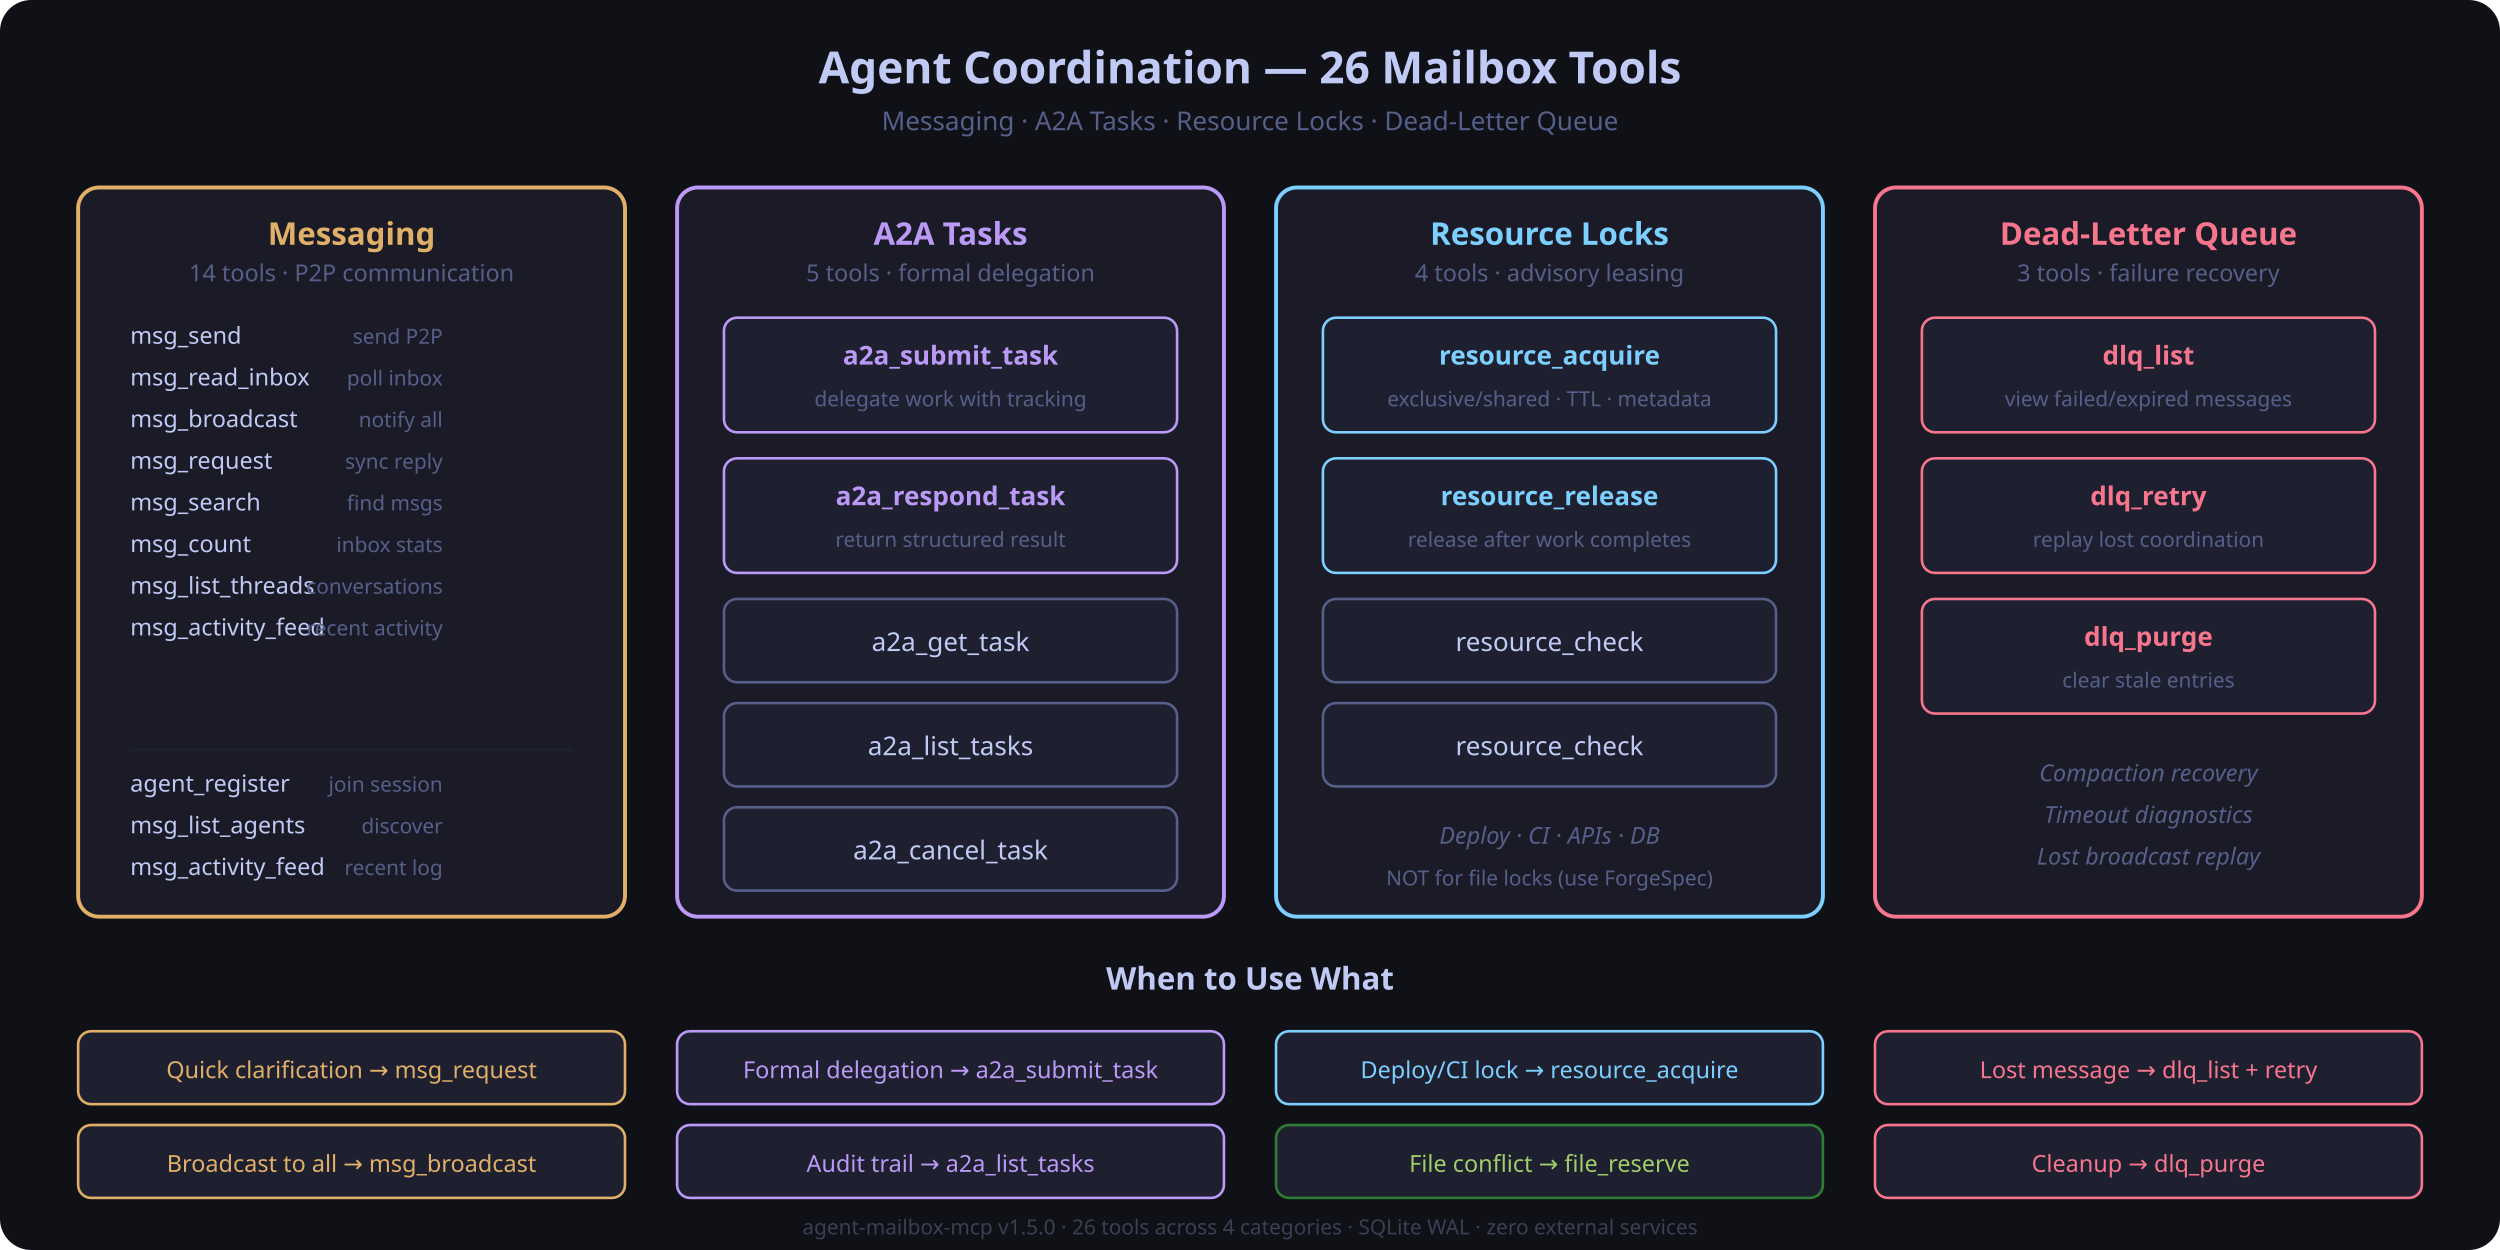
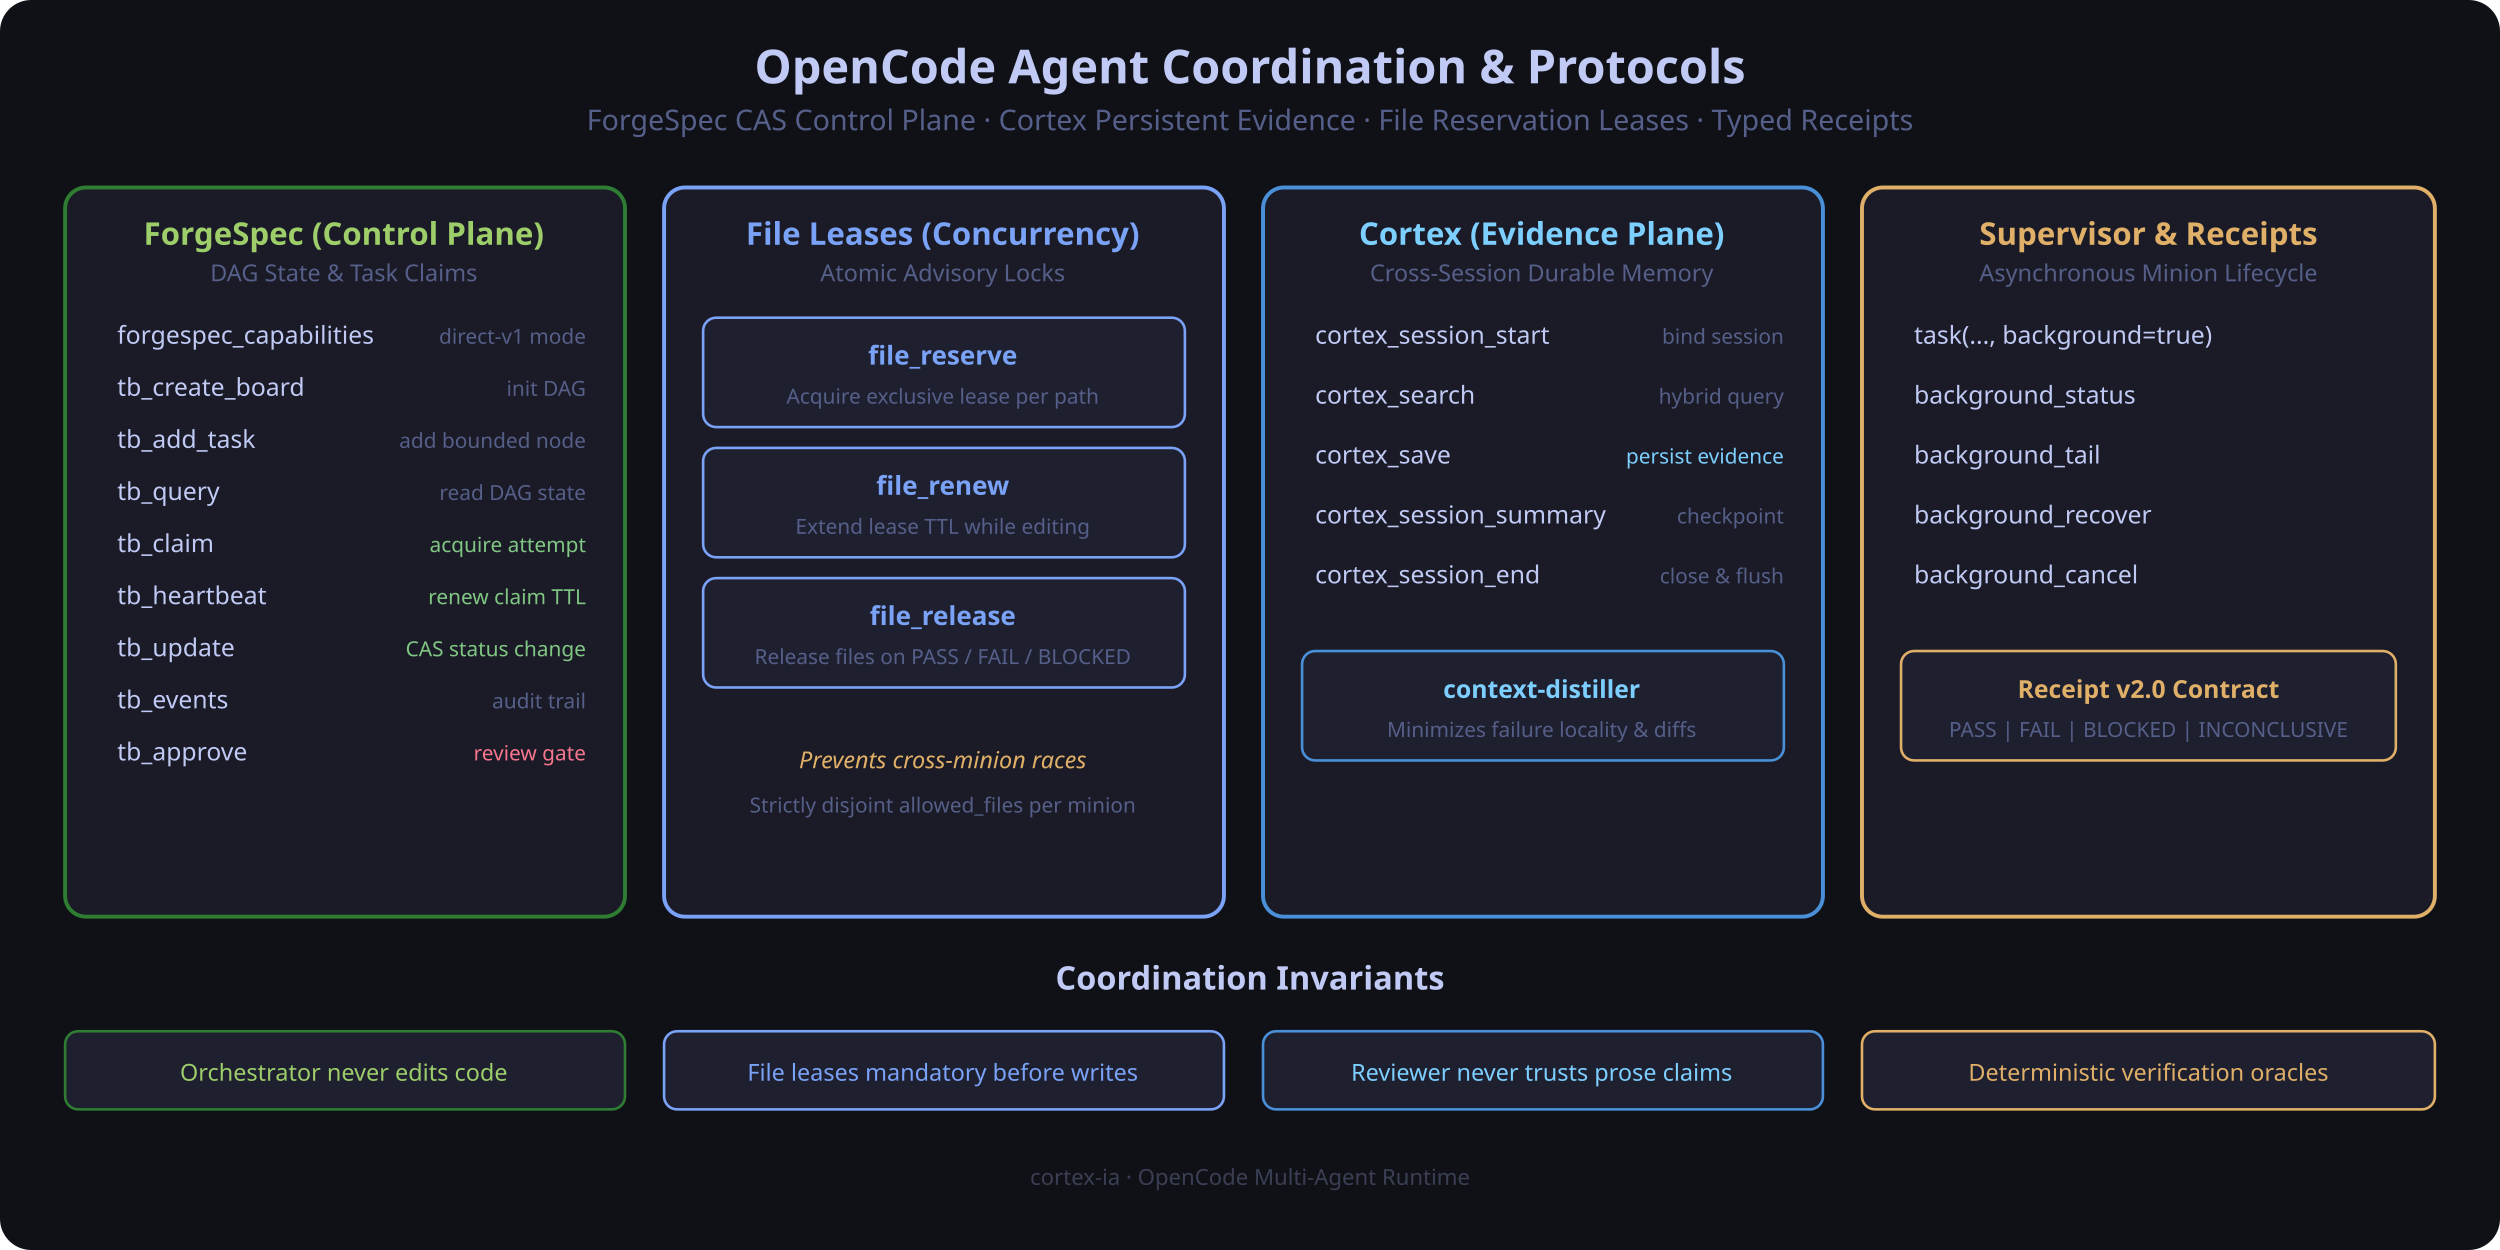
<svg xmlns="http://www.w3.org/2000/svg" viewBox="0 0 960 480" font-family="'Segoe UI',system-ui,sans-serif">
  <rect width="960" height="480" rx="12" fill="#0f1117" />
-   <text x="480" y="32" text-anchor="middle" fill="#c0caf5" font-size="17" font-weight="700">Agent Coordination — 26 Mailbox Tools</text>
-   <text x="480" y="50" text-anchor="middle" fill="#565f89" font-size="10">Messaging · A2A Tasks · Resource Locks · Dead-Letter Queue</text>
-   <rect x="30" y="72" width="210" height="280" rx="8" fill="#1a1b26" stroke="#e0af68" stroke-width="1.5" />
-   <text x="135" y="94" text-anchor="middle" fill="#e0af68" font-size="12" font-weight="700">Messaging</text>
-   <text x="135" y="108" text-anchor="middle" fill="#565f89" font-size="9">14 tools · P2P communication</text>
-   <text x="50" y="132" fill="#c0caf5" font-size="9">msg_send</text>
-   <text x="170" y="132" fill="#565f89" font-size="8" text-anchor="end">send P2P</text>
-   <text x="50" y="148" fill="#c0caf5" font-size="9">msg_read_inbox</text>
-   <text x="170" y="148" fill="#565f89" font-size="8" text-anchor="end">poll inbox</text>
-   <text x="50" y="164" fill="#c0caf5" font-size="9">msg_broadcast</text>
-   <text x="170" y="164" fill="#565f89" font-size="8" text-anchor="end">notify all</text>
-   <text x="50" y="180" fill="#c0caf5" font-size="9">msg_request</text>
-   <text x="170" y="180" fill="#565f89" font-size="8" text-anchor="end">sync reply</text>
-   <text x="50" y="196" fill="#c0caf5" font-size="9">msg_search</text>
-   <text x="170" y="196" fill="#565f89" font-size="8" text-anchor="end">find msgs</text>
-   <text x="50" y="212" fill="#c0caf5" font-size="9">msg_count</text>
-   <text x="170" y="212" fill="#565f89" font-size="8" text-anchor="end">inbox stats</text>
-   <text x="50" y="228" fill="#c0caf5" font-size="9">msg_list_threads</text>
-   <text x="170" y="228" fill="#565f89" font-size="8" text-anchor="end">conversations</text>
-   <text x="50" y="244" fill="#c0caf5" font-size="9">msg_activity_feed</text>
-   <text x="170" y="244" fill="#565f89" font-size="8" text-anchor="end">recent activity</text>
-   <line x1="50" y1="288" x2="220" y2="288" stroke="#1e2030" stroke-width="1" />
-   <text x="50" y="304" fill="#c0caf5" font-size="9">agent_register</text>
-   <text x="170" y="304" fill="#565f89" font-size="8" text-anchor="end">join session</text>
-   <text x="50" y="320" fill="#c0caf5" font-size="9">msg_list_agents</text>
-   <text x="170" y="320" fill="#565f89" font-size="8" text-anchor="end">discover</text>
-   <text x="50" y="336" fill="#c0caf5" font-size="9">msg_activity_feed</text>
-   <text x="170" y="336" fill="#565f89" font-size="8" text-anchor="end">recent log</text>
-   <rect x="260" y="72" width="210" height="280" rx="8" fill="#1a1b26" stroke="#bb9af7" stroke-width="1.5" />
-   <text x="365" y="94" text-anchor="middle" fill="#bb9af7" font-size="12" font-weight="700">A2A Tasks</text>
-   <text x="365" y="108" text-anchor="middle" fill="#565f89" font-size="9">5 tools · formal delegation</text>
-   <rect x="278" y="122" width="174" height="44" rx="5" fill="#1e2030" stroke="#bb9af7" stroke-width="1" />
-   <text x="365" y="140" text-anchor="middle" fill="#bb9af7" font-size="10" font-weight="600">a2a_submit_task</text>
-   <text x="365" y="156" text-anchor="middle" fill="#565f89" font-size="8">delegate work with tracking</text>
-   <rect x="278" y="176" width="174" height="44" rx="5" fill="#1e2030" stroke="#bb9af7" stroke-width="1" />
-   <text x="365" y="194" text-anchor="middle" fill="#bb9af7" font-size="10" font-weight="600">a2a_respond_task</text>
-   <text x="365" y="210" text-anchor="middle" fill="#565f89" font-size="8">return structured result</text>
-   <rect x="278" y="230" width="174" height="32" rx="5" fill="#1e2030" stroke="#565f89" stroke-width="1" />
-   <text x="365" y="250" text-anchor="middle" fill="#c0caf5" font-size="10">a2a_get_task</text>
-   <rect x="278" y="270" width="174" height="32" rx="5" fill="#1e2030" stroke="#565f89" stroke-width="1" />
-   <text x="365" y="290" text-anchor="middle" fill="#c0caf5" font-size="10">a2a_list_tasks</text>
-   <rect x="278" y="310" width="174" height="32" rx="5" fill="#1e2030" stroke="#565f89" stroke-width="1" />
-   <text x="365" y="330" text-anchor="middle" fill="#c0caf5" font-size="10">a2a_cancel_task</text>
-   <rect x="490" y="72" width="210" height="280" rx="8" fill="#1a1b26" stroke="#7dcfff" stroke-width="1.5" />
-   <text x="595" y="94" text-anchor="middle" fill="#7dcfff" font-size="12" font-weight="700">Resource Locks</text>
-   <text x="595" y="108" text-anchor="middle" fill="#565f89" font-size="9">4 tools · advisory leasing</text>
-   <rect x="508" y="122" width="174" height="44" rx="5" fill="#1e2030" stroke="#7dcfff" stroke-width="1" />
-   <text x="595" y="140" text-anchor="middle" fill="#7dcfff" font-size="10" font-weight="600">resource_acquire</text>
-   <text x="595" y="156" text-anchor="middle" fill="#565f89" font-size="8">exclusive/shared · TTL · metadata</text>
-   <rect x="508" y="176" width="174" height="44" rx="5" fill="#1e2030" stroke="#7dcfff" stroke-width="1" />
-   <text x="595" y="194" text-anchor="middle" fill="#7dcfff" font-size="10" font-weight="600">resource_release</text>
-   <text x="595" y="210" text-anchor="middle" fill="#565f89" font-size="8">release after work completes</text>
-   <rect x="508" y="230" width="174" height="32" rx="5" fill="#1e2030" stroke="#565f89" stroke-width="1" />
-   <text x="595" y="250" text-anchor="middle" fill="#c0caf5" font-size="10">resource_check</text>
-   <rect x="508" y="270" width="174" height="32" rx="5" fill="#1e2030" stroke="#565f89" stroke-width="1" />
-   <text x="595" y="290" text-anchor="middle" fill="#c0caf5" font-size="10">resource_check</text>
-   <text x="595" y="324" text-anchor="middle" fill="#565f89" font-size="9" font-style="italic">Deploy · CI · APIs · DB</text>
-   <text x="595" y="340" text-anchor="middle" fill="#565f89" font-size="8">NOT for file locks (use ForgeSpec)</text>
-   <rect x="720" y="72" width="210" height="280" rx="8" fill="#1a1b26" stroke="#f7768e" stroke-width="1.5" />
-   <text x="825" y="94" text-anchor="middle" fill="#f7768e" font-size="12" font-weight="700">Dead-Letter Queue</text>
-   <text x="825" y="108" text-anchor="middle" fill="#565f89" font-size="9">3 tools · failure recovery</text>
-   <rect x="738" y="122" width="174" height="44" rx="5" fill="#1e2030" stroke="#f7768e" stroke-width="1" />
-   <text x="825" y="140" text-anchor="middle" fill="#f7768e" font-size="10" font-weight="600">dlq_list</text>
-   <text x="825" y="156" text-anchor="middle" fill="#565f89" font-size="8">view failed/expired messages</text>
-   <rect x="738" y="176" width="174" height="44" rx="5" fill="#1e2030" stroke="#f7768e" stroke-width="1" />
-   <text x="825" y="194" text-anchor="middle" fill="#f7768e" font-size="10" font-weight="600">dlq_retry</text>
-   <text x="825" y="210" text-anchor="middle" fill="#565f89" font-size="8">replay lost coordination</text>
-   <rect x="738" y="230" width="174" height="44" rx="5" fill="#1e2030" stroke="#f7768e" stroke-width="1" />
-   <text x="825" y="248" text-anchor="middle" fill="#f7768e" font-size="10" font-weight="600">dlq_purge</text>
-   <text x="825" y="264" text-anchor="middle" fill="#565f89" font-size="8">clear stale entries</text>
-   <text x="825" y="300" text-anchor="middle" fill="#565f89" font-size="9" font-style="italic">Compaction recovery</text>
-   <text x="825" y="316" text-anchor="middle" fill="#565f89" font-size="9" font-style="italic">Timeout diagnostics</text>
-   <text x="825" y="332" text-anchor="middle" fill="#565f89" font-size="9" font-style="italic">Lost broadcast replay</text>
-   <text x="480" y="380" text-anchor="middle" fill="#c0caf5" font-size="12" font-weight="600">When to Use What</text>
-   <rect x="30" y="396" width="210" height="28" rx="5" fill="#1e2030" stroke="#e0af68" stroke-width="1" />
-   <text x="135" y="414" text-anchor="middle" fill="#e0af68" font-size="9">Quick clarification → msg_request</text>
-   <rect x="260" y="396" width="210" height="28" rx="5" fill="#1e2030" stroke="#bb9af7" stroke-width="1" />
-   <text x="365" y="414" text-anchor="middle" fill="#bb9af7" font-size="9">Formal delegation → a2a_submit_task</text>
-   <rect x="490" y="396" width="210" height="28" rx="5" fill="#1e2030" stroke="#7dcfff" stroke-width="1" />
-   <text x="595" y="414" text-anchor="middle" fill="#7dcfff" font-size="9">Deploy/CI lock → resource_acquire</text>
-   <rect x="720" y="396" width="210" height="28" rx="5" fill="#1e2030" stroke="#f7768e" stroke-width="1" />
-   <text x="825" y="414" text-anchor="middle" fill="#f7768e" font-size="9">Lost message → dlq_list + retry</text>
-   <rect x="30" y="432" width="210" height="28" rx="5" fill="#1e2030" stroke="#e0af68" stroke-width="1" />
-   <text x="135" y="450" text-anchor="middle" fill="#e0af68" font-size="9">Broadcast to all → msg_broadcast</text>
-   <rect x="260" y="432" width="210" height="28" rx="5" fill="#1e2030" stroke="#bb9af7" stroke-width="1" />
-   <text x="365" y="450" text-anchor="middle" fill="#bb9af7" font-size="9">Audit trail → a2a_list_tasks</text>
-   <rect x="490" y="432" width="210" height="28" rx="5" fill="#1e2030" stroke="#2E7D32" stroke-width="1" />
-   <text x="595" y="450" text-anchor="middle" fill="#9ece6a" font-size="9">File conflict → file_reserve</text>
-   <rect x="720" y="432" width="210" height="28" rx="5" fill="#1e2030" stroke="#f7768e" stroke-width="1" />
-   <text x="825" y="450" text-anchor="middle" fill="#f7768e" font-size="9">Cleanup → dlq_purge</text>
-   <text x="480" y="474" text-anchor="middle" fill="#3b3f54" font-size="8">agent-mailbox-mcp v1.5.0 · 26 tools across 4 categories · SQLite WAL · zero external services</text>
+   <text x="480" y="32" text-anchor="middle" fill="#c0caf5" font-size="18" font-weight="700">OpenCode Agent Coordination &amp; Protocols</text>
+   <text x="480" y="50" text-anchor="middle" fill="#565f89" font-size="11">ForgeSpec CAS Control Plane · Cortex Persistent Evidence · File Reservation Leases · Typed Receipts</text>
+   <rect x="25" y="72" width="215" height="280" rx="8" fill="#1a1b26" stroke="#2E7D32" stroke-width="1.5" />
+   <text x="132" y="94" text-anchor="middle" fill="#9ece6a" font-size="12" font-weight="700">ForgeSpec (Control Plane)</text>
+   <text x="132" y="108" text-anchor="middle" fill="#565f89" font-size="9">DAG State &amp; Task Claims</text>
+   <text x="45" y="132" fill="#c0caf5" font-size="9.5">forgespec_capabilities</text>
+   <text x="225" y="132" fill="#565f89" font-size="8" text-anchor="end">direct-v1 mode</text>
+   <text x="45" y="152" fill="#c0caf5" font-size="9.5">tb_create_board</text>
+   <text x="225" y="152" fill="#565f89" font-size="8" text-anchor="end">init DAG</text>
+   <text x="45" y="172" fill="#c0caf5" font-size="9.5">tb_add_task</text>
+   <text x="225" y="172" fill="#565f89" font-size="8" text-anchor="end">add bounded node</text>
+   <text x="45" y="192" fill="#c0caf5" font-size="9.5">tb_query</text>
+   <text x="225" y="192" fill="#565f89" font-size="8" text-anchor="end">read DAG state</text>
+   <text x="45" y="212" fill="#c0caf5" font-size="9.5">tb_claim</text>
+   <text x="225" y="212" fill="#81C784" font-size="8" text-anchor="end">acquire attempt</text>
+   <text x="45" y="232" fill="#c0caf5" font-size="9.5">tb_heartbeat</text>
+   <text x="225" y="232" fill="#81C784" font-size="8" text-anchor="end">renew claim TTL</text>
+   <text x="45" y="252" fill="#c0caf5" font-size="9.5">tb_update</text>
+   <text x="225" y="252" fill="#81C784" font-size="8" text-anchor="end">CAS status change</text>
+   <text x="45" y="272" fill="#c0caf5" font-size="9.5">tb_events</text>
+   <text x="225" y="272" fill="#565f89" font-size="8" text-anchor="end">audit trail</text>
+   <text x="45" y="292" fill="#c0caf5" font-size="9.5">tb_approve</text>
+   <text x="225" y="292" fill="#f7768e" font-size="8" text-anchor="end">review gate</text>
+   <rect x="255" y="72" width="215" height="280" rx="8" fill="#1a1b26" stroke="#7aa2f7" stroke-width="1.5" />
+   <text x="362" y="94" text-anchor="middle" fill="#7aa2f7" font-size="12" font-weight="700">File Leases (Concurrency)</text>
+   <text x="362" y="108" text-anchor="middle" fill="#565f89" font-size="9">Atomic Advisory Locks</text>
+   <rect x="270" y="122" width="185" height="42" rx="5" fill="#1e2030" stroke="#7aa2f7" stroke-width="1" />
+   <text x="362" y="140" text-anchor="middle" fill="#7aa2f7" font-size="10" font-weight="600">file_reserve</text>
+   <text x="362" y="155" text-anchor="middle" fill="#565f89" font-size="8">Acquire exclusive lease per path</text>
+   <rect x="270" y="172" width="185" height="42" rx="5" fill="#1e2030" stroke="#7aa2f7" stroke-width="1" />
+   <text x="362" y="190" text-anchor="middle" fill="#7aa2f7" font-size="10" font-weight="600">file_renew</text>
+   <text x="362" y="205" text-anchor="middle" fill="#565f89" font-size="8">Extend lease TTL while editing</text>
+   <rect x="270" y="222" width="185" height="42" rx="5" fill="#1e2030" stroke="#7aa2f7" stroke-width="1" />
+   <text x="362" y="240" text-anchor="middle" fill="#7aa2f7" font-size="10" font-weight="600">file_release</text>
+   <text x="362" y="255" text-anchor="middle" fill="#565f89" font-size="8">Release files on PASS / FAIL / BLOCKED</text>
+   <text x="362" y="295" text-anchor="middle" fill="#e0af68" font-size="9" font-style="italic">Prevents cross-minion races</text>
+   <text x="362" y="312" text-anchor="middle" fill="#565f89" font-size="8">Strictly disjoint allowed_files per minion</text>
+   <rect x="485" y="72" width="215" height="280" rx="8" fill="#1a1b26" stroke="#4A90D9" stroke-width="1.5" />
+   <text x="592" y="94" text-anchor="middle" fill="#7dcfff" font-size="12" font-weight="700">Cortex (Evidence Plane)</text>
+   <text x="592" y="108" text-anchor="middle" fill="#565f89" font-size="9">Cross-Session Durable Memory</text>
+   <text x="505" y="132" fill="#c0caf5" font-size="9.5">cortex_session_start</text>
+   <text x="685" y="132" fill="#565f89" font-size="8" text-anchor="end">bind session</text>
+   <text x="505" y="155" fill="#c0caf5" font-size="9.5">cortex_search</text>
+   <text x="685" y="155" fill="#565f89" font-size="8" text-anchor="end">hybrid query</text>
+   <text x="505" y="178" fill="#c0caf5" font-size="9.5">cortex_save</text>
+   <text x="685" y="178" fill="#7dcfff" font-size="8" text-anchor="end">persist evidence</text>
+   <text x="505" y="201" fill="#c0caf5" font-size="9.5">cortex_session_summary</text>
+   <text x="685" y="201" fill="#565f89" font-size="8" text-anchor="end">checkpoint</text>
+   <text x="505" y="224" fill="#c0caf5" font-size="9.5">cortex_session_end</text>
+   <text x="685" y="224" fill="#565f89" font-size="8" text-anchor="end">close &amp; flush</text>
+   <rect x="500" y="250" width="185" height="42" rx="5" fill="#1e2030" stroke="#4A90D9" stroke-width="1" />
+   <text x="592" y="268" text-anchor="middle" fill="#7dcfff" font-size="9.5" font-weight="600">context-distiller</text>
+   <text x="592" y="283" text-anchor="middle" fill="#565f89" font-size="8">Minimizes failure locality &amp; diffs</text>
+   <rect x="715" y="72" width="220" height="280" rx="8" fill="#1a1b26" stroke="#e0af68" stroke-width="1.5" />
+   <text x="825" y="94" text-anchor="middle" fill="#e0af68" font-size="12" font-weight="700">Supervisor &amp; Receipts</text>
+   <text x="825" y="108" text-anchor="middle" fill="#565f89" font-size="9">Asynchronous Minion Lifecycle</text>
+   <text x="735" y="132" fill="#c0caf5" font-size="9.5">task(..., background=true)</text>
+   <text x="735" y="155" fill="#c0caf5" font-size="9.5">background_status</text>
+   <text x="735" y="178" fill="#c0caf5" font-size="9.5">background_tail</text>
+   <text x="735" y="201" fill="#c0caf5" font-size="9.5">background_recover</text>
+   <text x="735" y="224" fill="#c0caf5" font-size="9.5">background_cancel</text>
+   <rect x="730" y="250" width="190" height="42" rx="5" fill="#1e2030" stroke="#e0af68" stroke-width="1" />
+   <text x="825" y="268" text-anchor="middle" fill="#e0af68" font-size="9.5" font-weight="600">Receipt v2.0 Contract</text>
+   <text x="825" y="283" text-anchor="middle" fill="#565f89" font-size="8">PASS | FAIL | BLOCKED | INCONCLUSIVE</text>
+   <text x="480" y="380" text-anchor="middle" fill="#c0caf5" font-size="12.5" font-weight="600">Coordination Invariants</text>
+   <rect x="25" y="396" width="215" height="30" rx="5" fill="#1e2030" stroke="#2E7D32" stroke-width="1" />
+   <text x="132" y="415" text-anchor="middle" fill="#9ece6a" font-size="9">Orchestrator never edits code</text>
+   <rect x="255" y="396" width="215" height="30" rx="5" fill="#1e2030" stroke="#7aa2f7" stroke-width="1" />
+   <text x="362" y="415" text-anchor="middle" fill="#7aa2f7" font-size="9">File leases mandatory before writes</text>
+   <rect x="485" y="396" width="215" height="30" rx="5" fill="#1e2030" stroke="#4A90D9" stroke-width="1" />
+   <text x="592" y="415" text-anchor="middle" fill="#7dcfff" font-size="9">Reviewer never trusts prose claims</text>
+   <rect x="715" y="396" width="220" height="30" rx="5" fill="#1e2030" stroke="#e0af68" stroke-width="1" />
+   <text x="825" y="415" text-anchor="middle" fill="#e0af68" font-size="9">Deterministic verification oracles</text>
+   <text x="480" y="455" text-anchor="middle" fill="#3b3f54" font-size="8.5">cortex-ia · OpenCode Multi-Agent Runtime</text>
</svg>
